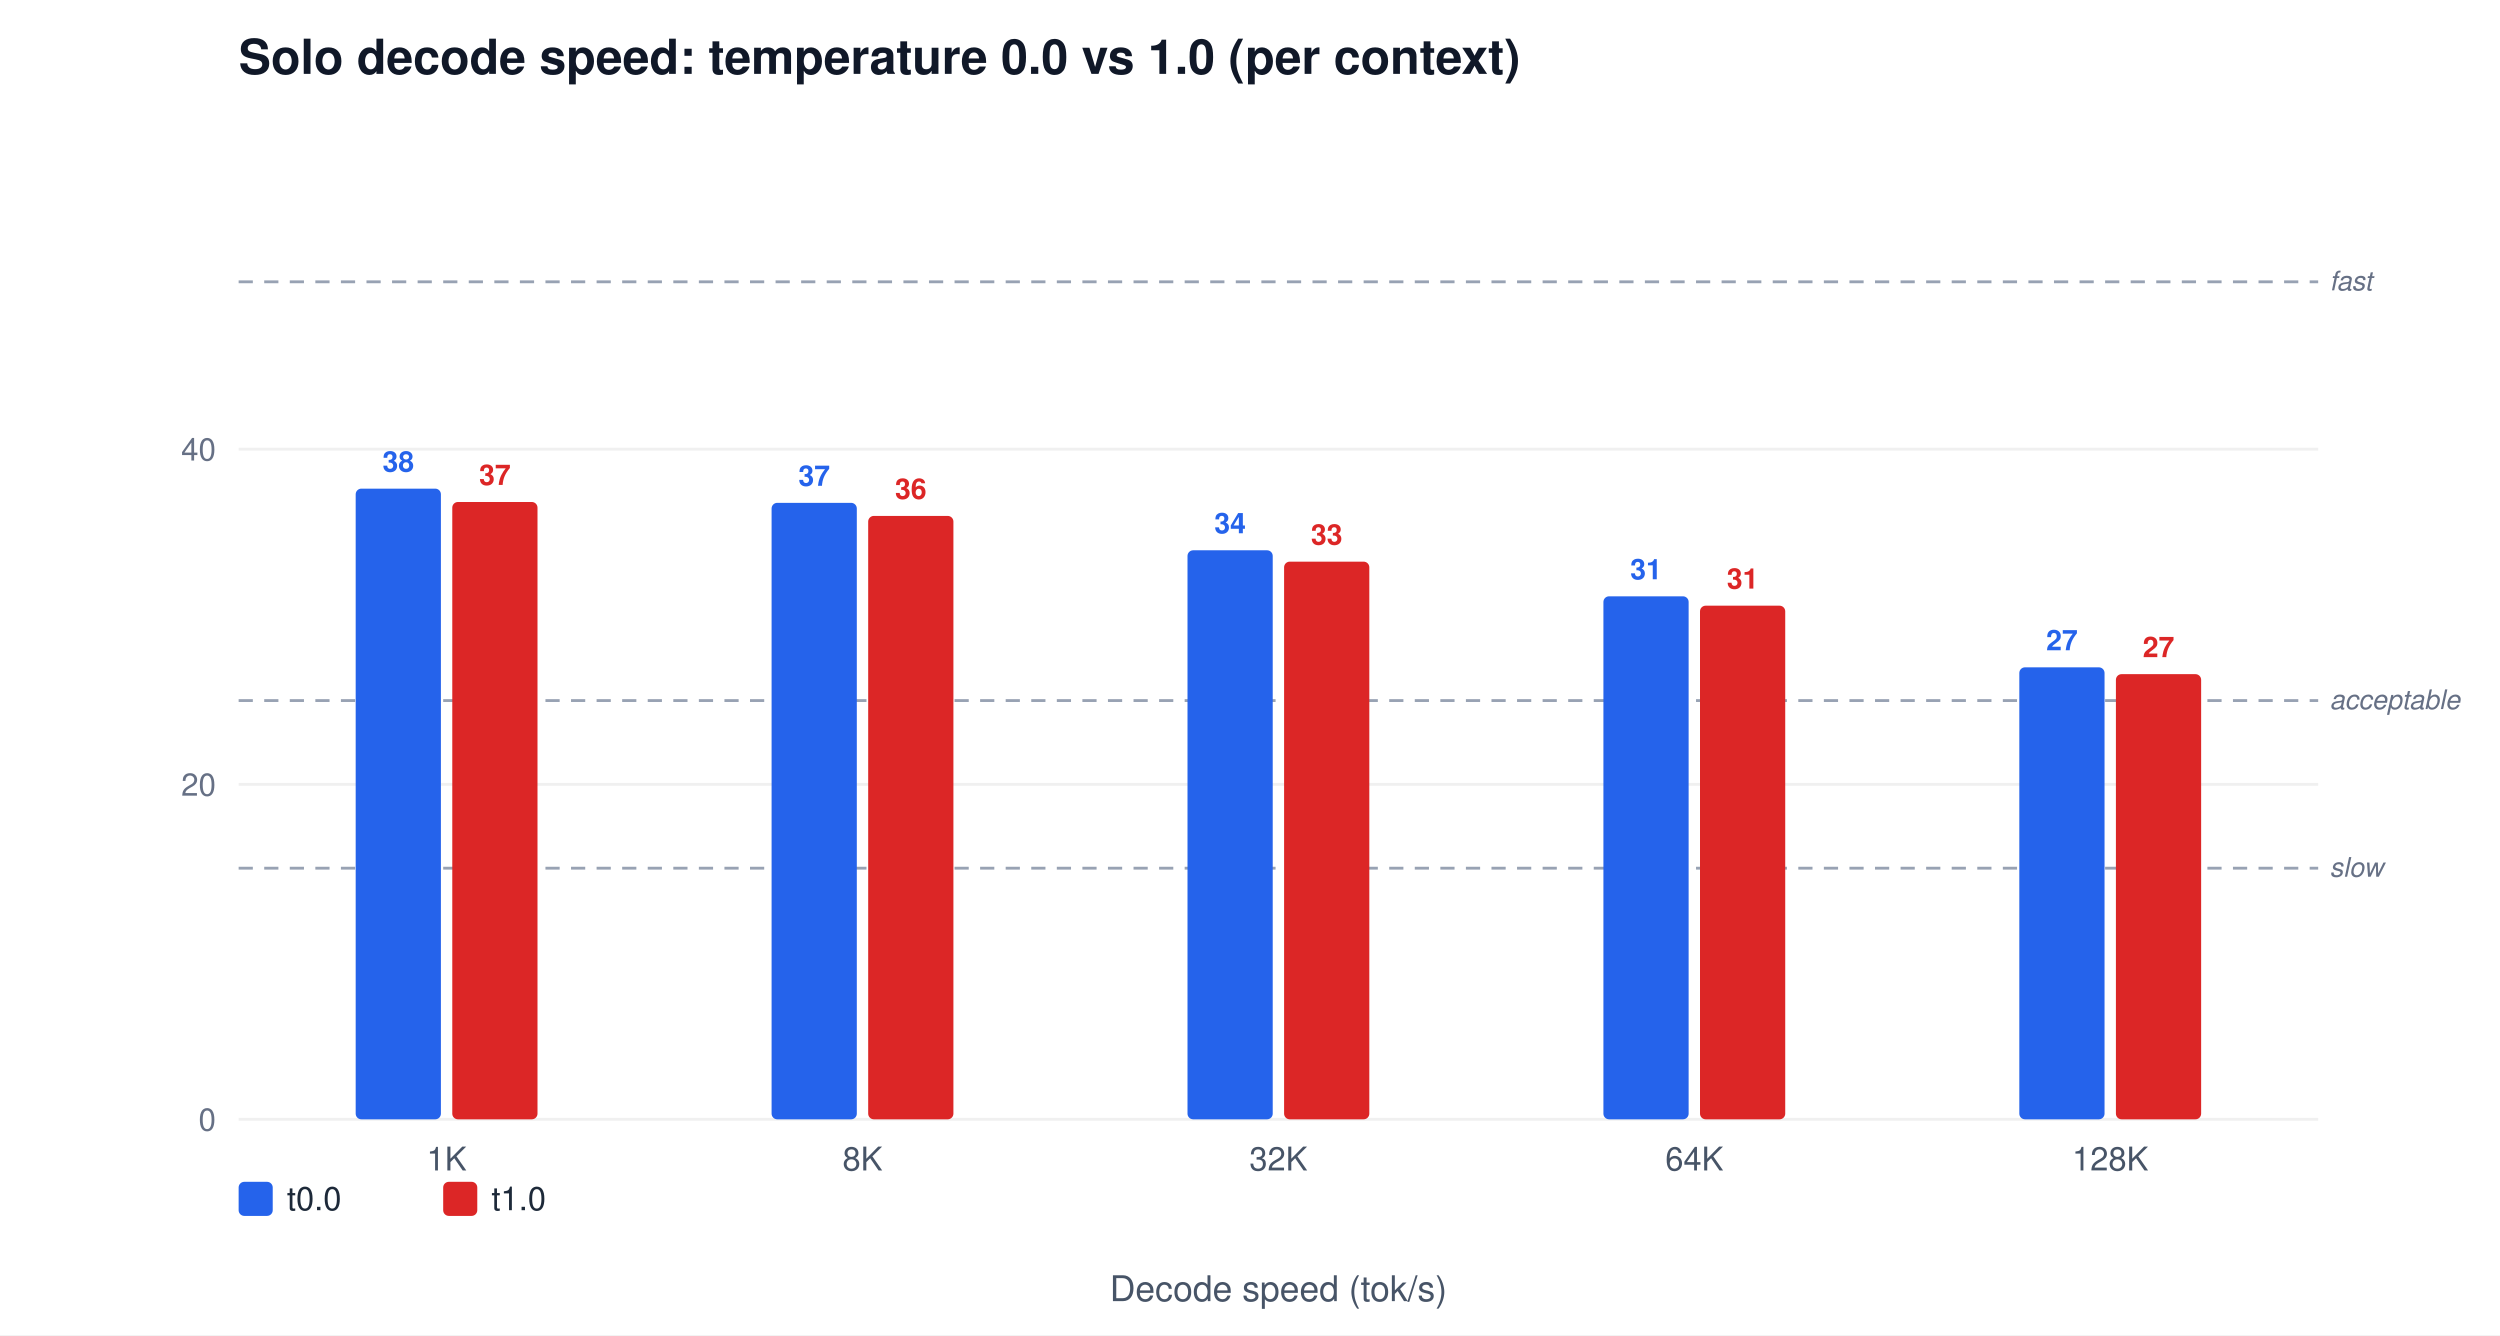
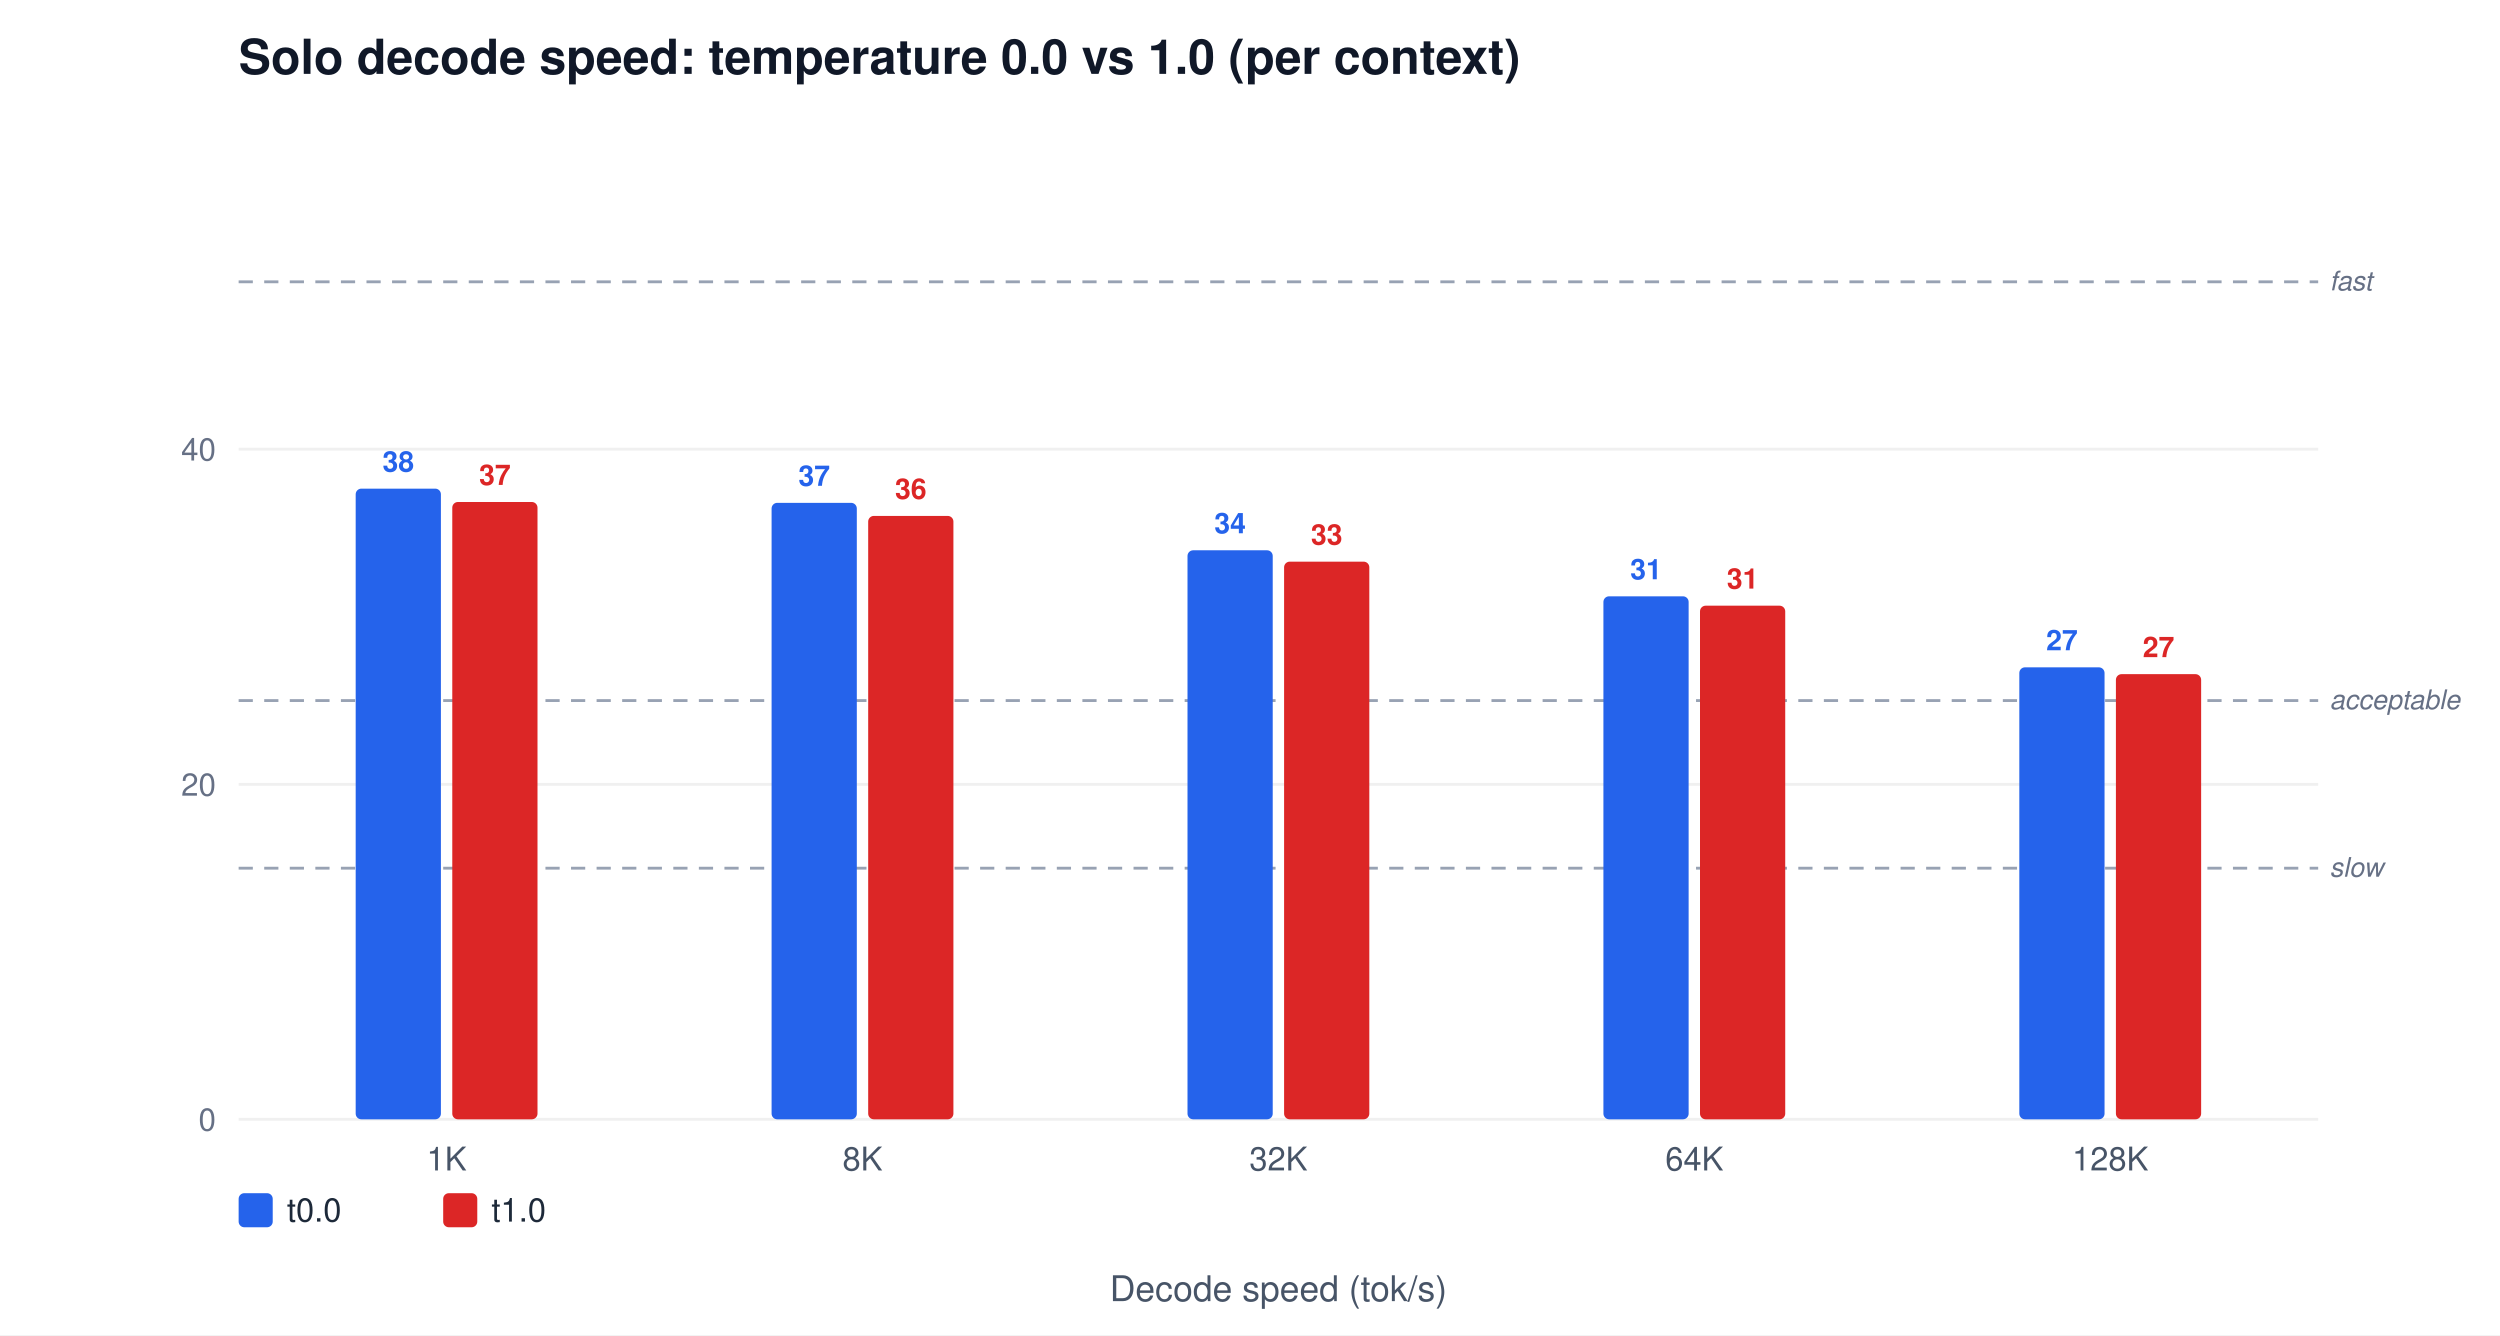
<svg xmlns="http://www.w3.org/2000/svg" width="880" height="470" viewBox="0 0 880 470" font-family="Segoe UI, Helvetica, Arial, sans-serif">
  <rect width="880" height="470" fill="#ffffff" />
  <text x="84" y="26" font-size="17" font-weight="600" fill="#101828">Solo decode speed: temperature 0.0 vs 1.0 (per context)</text>
  <line x1="84" y1="394.0" x2="816" y2="394.0" stroke="#f0f0f0" stroke-width="1" />
  <text x="76" y="398.0" font-size="11" fill="#667085" text-anchor="end">0</text>
  <line x1="84" y1="276.1" x2="816" y2="276.1" stroke="#f0f0f0" stroke-width="1" />
  <text x="76" y="280.1" font-size="11" fill="#667085" text-anchor="end">20</text>
  <line x1="84" y1="158.1" x2="816" y2="158.1" stroke="#f0f0f0" stroke-width="1" />
  <text x="76" y="162.1" font-size="11" fill="#667085" text-anchor="end">40</text>
  <line x1="84" y1="305.6" x2="816" y2="305.6" stroke="#98a2b3" stroke-width="1" stroke-dasharray="5 4" />
  <text x="820" y="308.6" font-size="9.5" fill="#667085" font-style="italic">slow</text>
  <line x1="84" y1="246.6" x2="816" y2="246.6" stroke="#98a2b3" stroke-width="1" stroke-dasharray="5 4" />
  <text x="820" y="249.6" font-size="9.5" fill="#667085" font-style="italic">acceptable</text>
  <line x1="84" y1="99.2" x2="816" y2="99.2" stroke="#98a2b3" stroke-width="1" stroke-dasharray="5 4" />
  <text x="820" y="102.2" font-size="9.5" fill="#667085" font-style="italic">fast</text>
  <rect x="125.2" y="172.0" width="30.0" height="222.0" fill="#2563eb" rx="2" />
  <text x="140.2" y="166.0" font-size="10" fill="#2563eb" text-anchor="middle" font-weight="600">38</text>
  <rect x="159.2" y="176.7" width="30.0" height="217.3" fill="#dc2626" rx="2" />
  <text x="174.2" y="170.7" font-size="10" fill="#dc2626" text-anchor="middle" font-weight="600">37</text>
  <text x="157.2" y="412" font-size="11.5" fill="#475467" text-anchor="middle">1K</text>
  <rect x="271.6" y="177.0" width="30.0" height="217.0" fill="#2563eb" rx="2" />
  <text x="286.6" y="171.0" font-size="10" fill="#2563eb" text-anchor="middle" font-weight="600">37</text>
  <rect x="305.6" y="181.6" width="30.0" height="212.4" fill="#dc2626" rx="2" />
  <text x="320.6" y="175.6" font-size="10" fill="#dc2626" text-anchor="middle" font-weight="600">36</text>
  <text x="303.6" y="412" font-size="11.5" fill="#475467" text-anchor="middle">8K</text>
  <rect x="418.0" y="193.7" width="30.0" height="200.3" fill="#2563eb" rx="2" />
  <text x="433.0" y="187.7" font-size="10" fill="#2563eb" text-anchor="middle" font-weight="600">34</text>
  <rect x="452.0" y="197.7" width="30.0" height="196.3" fill="#dc2626" rx="2" />
  <text x="467.0" y="191.7" font-size="10" fill="#dc2626" text-anchor="middle" font-weight="600">33</text>
  <text x="450.0" y="412" font-size="11.5" fill="#475467" text-anchor="middle">32K</text>
  <rect x="564.4" y="209.9" width="30.0" height="184.1" fill="#2563eb" rx="2" />
  <text x="579.4" y="203.9" font-size="10" fill="#2563eb" text-anchor="middle" font-weight="600">31</text>
  <rect x="598.4" y="213.2" width="30.0" height="180.8" fill="#dc2626" rx="2" />
  <text x="613.4" y="207.2" font-size="10" fill="#dc2626" text-anchor="middle" font-weight="600">31</text>
  <text x="596.4" y="412" font-size="11.5" fill="#475467" text-anchor="middle">64K</text>
  <rect x="710.8" y="234.9" width="30.0" height="159.1" fill="#2563eb" rx="2" />
  <text x="725.8" y="228.9" font-size="10" fill="#2563eb" text-anchor="middle" font-weight="600">27</text>
  <rect x="744.8" y="237.3" width="30.0" height="156.7" fill="#dc2626" rx="2" />
  <text x="759.8" y="231.3" font-size="10" fill="#dc2626" text-anchor="middle" font-weight="600">27</text>
  <text x="742.8" y="412" font-size="11.5" fill="#475467" text-anchor="middle">128K</text>
-   <rect x="84" y="416" width="12" height="12" fill="#2563eb" rx="2" />
-   <text x="101" y="426" font-size="11.5" fill="#1d2939">t0.0</text>
-   <rect x="156" y="416" width="12" height="12" fill="#dc2626" rx="2" />
-   <text x="173" y="426" font-size="11.5" fill="#1d2939">t1.0</text>
+   <rect x="84" y="420" width="12" height="12" fill="#2563eb" rx="2" />
+   <text x="101" y="430" font-size="11.5" fill="#1d2939">t0.0</text>
+   <rect x="156" y="420" width="12" height="12" fill="#dc2626" rx="2" />
+   <text x="173" y="430" font-size="11.5" fill="#1d2939">t1.0</text>
  <text x="450" y="458" font-size="12.5" fill="#475467" text-anchor="middle">Decode speed (tok/s)</text>
</svg>
